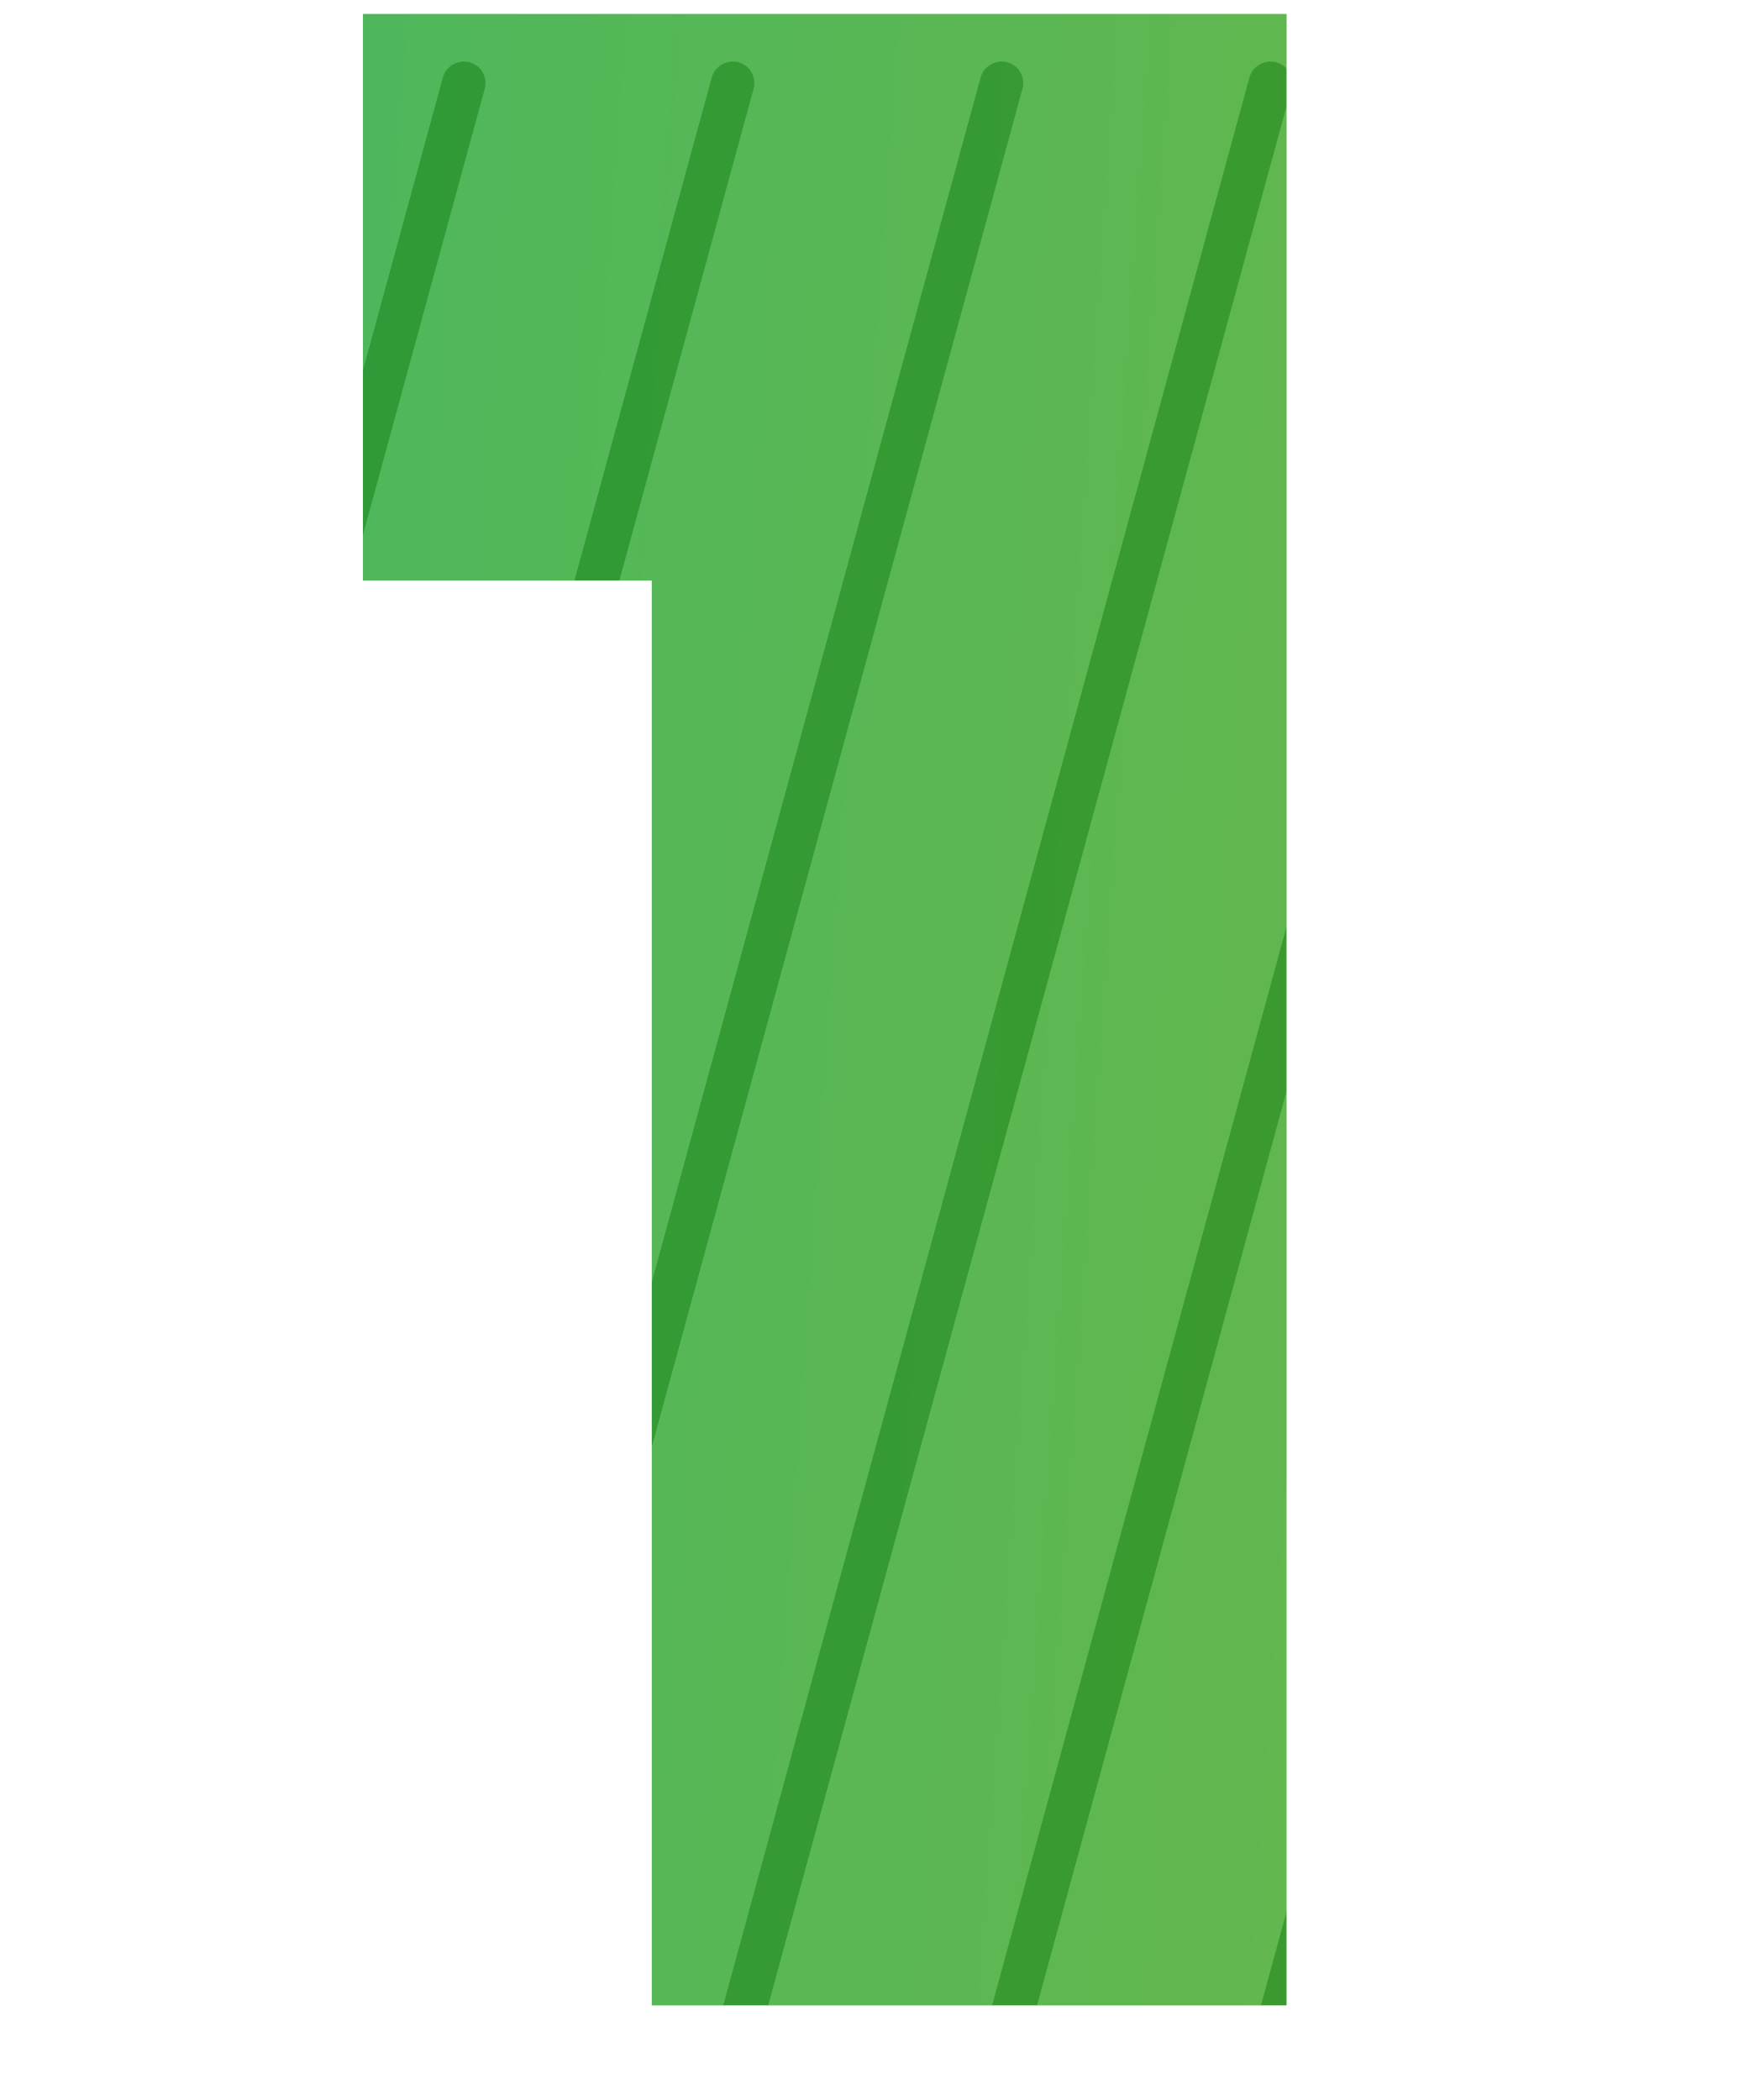
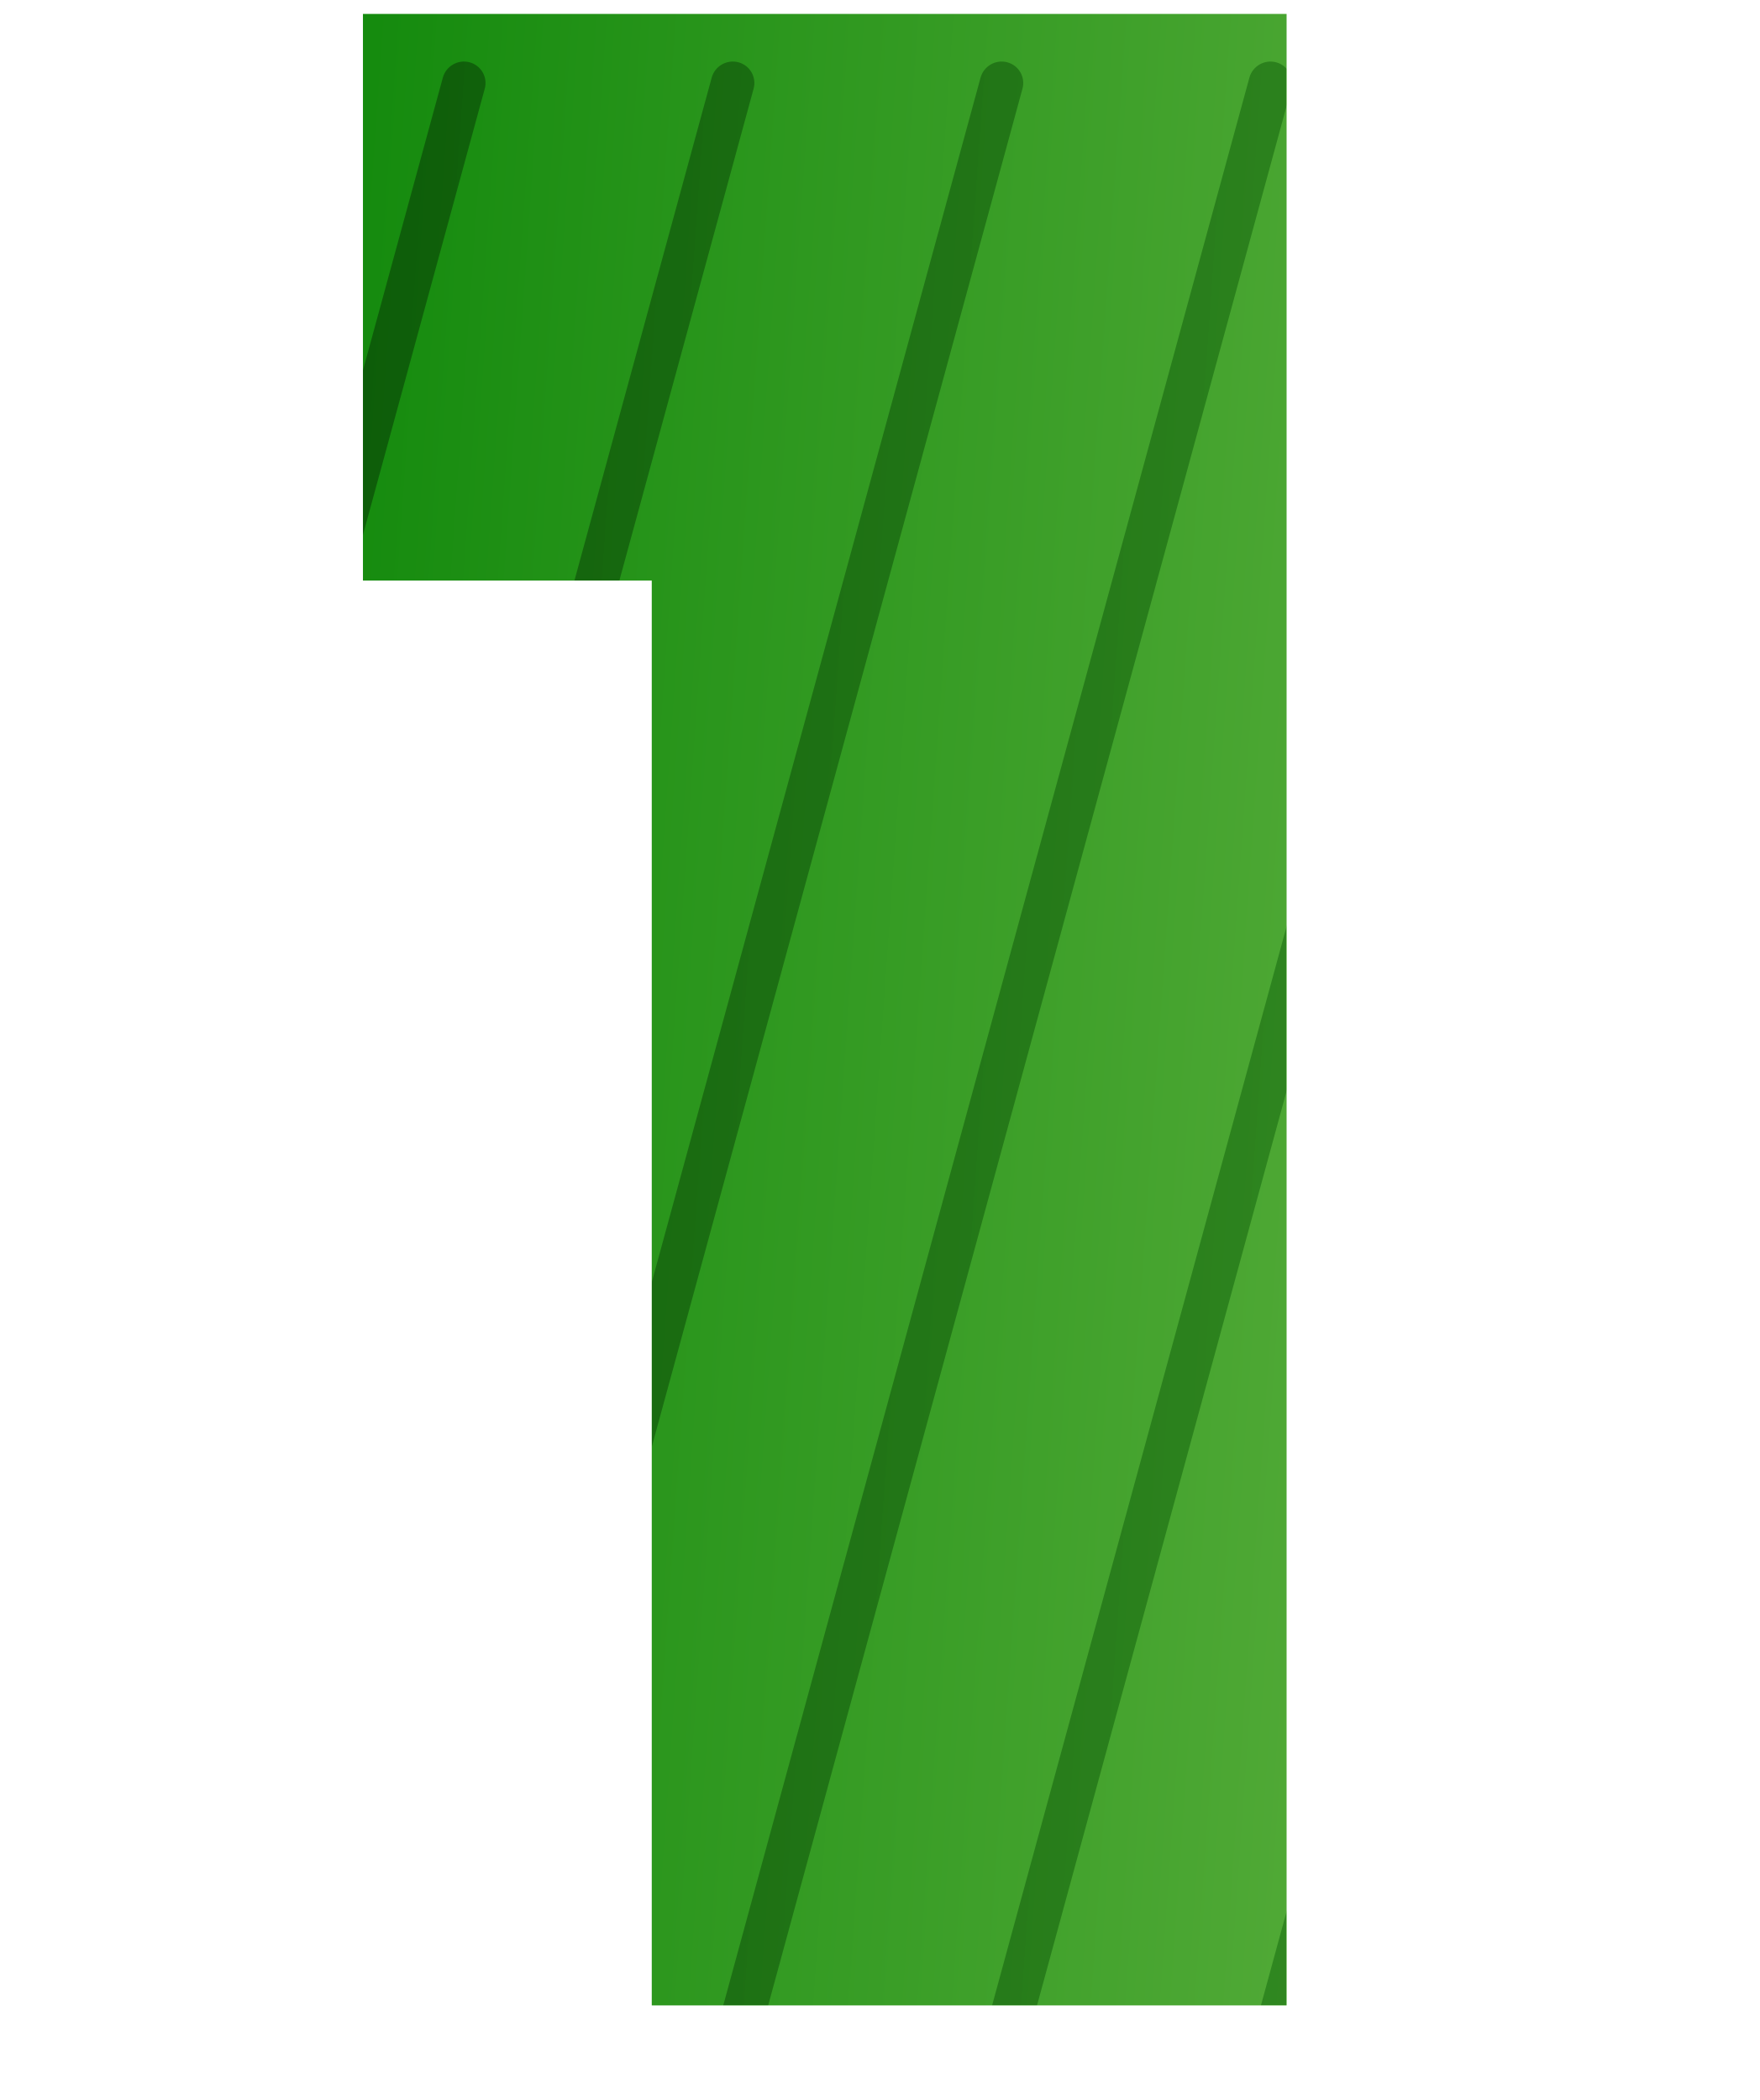
<svg xmlns="http://www.w3.org/2000/svg" width="93" height="111" viewBox="0 0 93 111" fill="none">
  <path d="M19.182 30.688V0.736H67.998V106H34.446V30.688H19.182Z" fill="url(#paint0_linear_102_2)" />
  <g style="mix-blend-mode:overlay" opacity="0.4">
    <mask id="mask0_102_2" style="mask-type:alpha" maskUnits="userSpaceOnUse" x="19" y="0" width="49" height="106">
      <path d="M19.182 30.688V0.736H67.998V106H34.446V30.688H19.182Z" fill="url(#paint1_linear_102_2)" />
    </mask>
    <g mask="url(#mask0_102_2)">
      <rect width="2.291" height="108.236" rx="1.146" transform="matrix(0.967094 0.25442 -0.263283 0.964719 23.7056 3)" fill="black" />
      <rect width="2.291" height="108.236" rx="1.146" transform="matrix(0.967094 0.25442 -0.263283 0.964719 37.9153 3)" fill="black" />
      <rect width="2.291" height="108.236" rx="1.146" transform="matrix(0.967094 0.25442 -0.263283 0.964719 52.1248 3)" fill="black" />
      <rect width="2.291" height="108.236" rx="1.146" transform="matrix(0.967094 0.25442 -0.263283 0.964719 66.3337 3)" fill="black" />
      <rect width="2.291" height="108.236" rx="1.146" transform="matrix(0.967094 0.25442 -0.263283 0.964719 80.543 3)" fill="black" />
      <rect width="2.291" height="108.236" rx="1.146" transform="matrix(0.967094 0.25442 -0.263283 0.964719 94.752 3)" fill="black" />
    </g>
  </g>
  <defs>
    <linearGradient id="paint0_linear_102_2" x1="0" y1="1" x2="100.262" y2="8.074" gradientUnits="userSpaceOnUse">
-       <stop stop-color="#48B760" />
+       <stop stop-color="#008000" />
      <stop offset="1" stop-color="#6BB748" />
    </linearGradient>
    <linearGradient id="paint1_linear_102_2" x1="0" y1="1" x2="100.262" y2="8.074" gradientUnits="userSpaceOnUse">
-       <stop stop-color="#48B760" />
+       <stop stop-color="#008000" />
      <stop offset="1" stop-color="#6BB748" />
    </linearGradient>
  </defs>
</svg>
